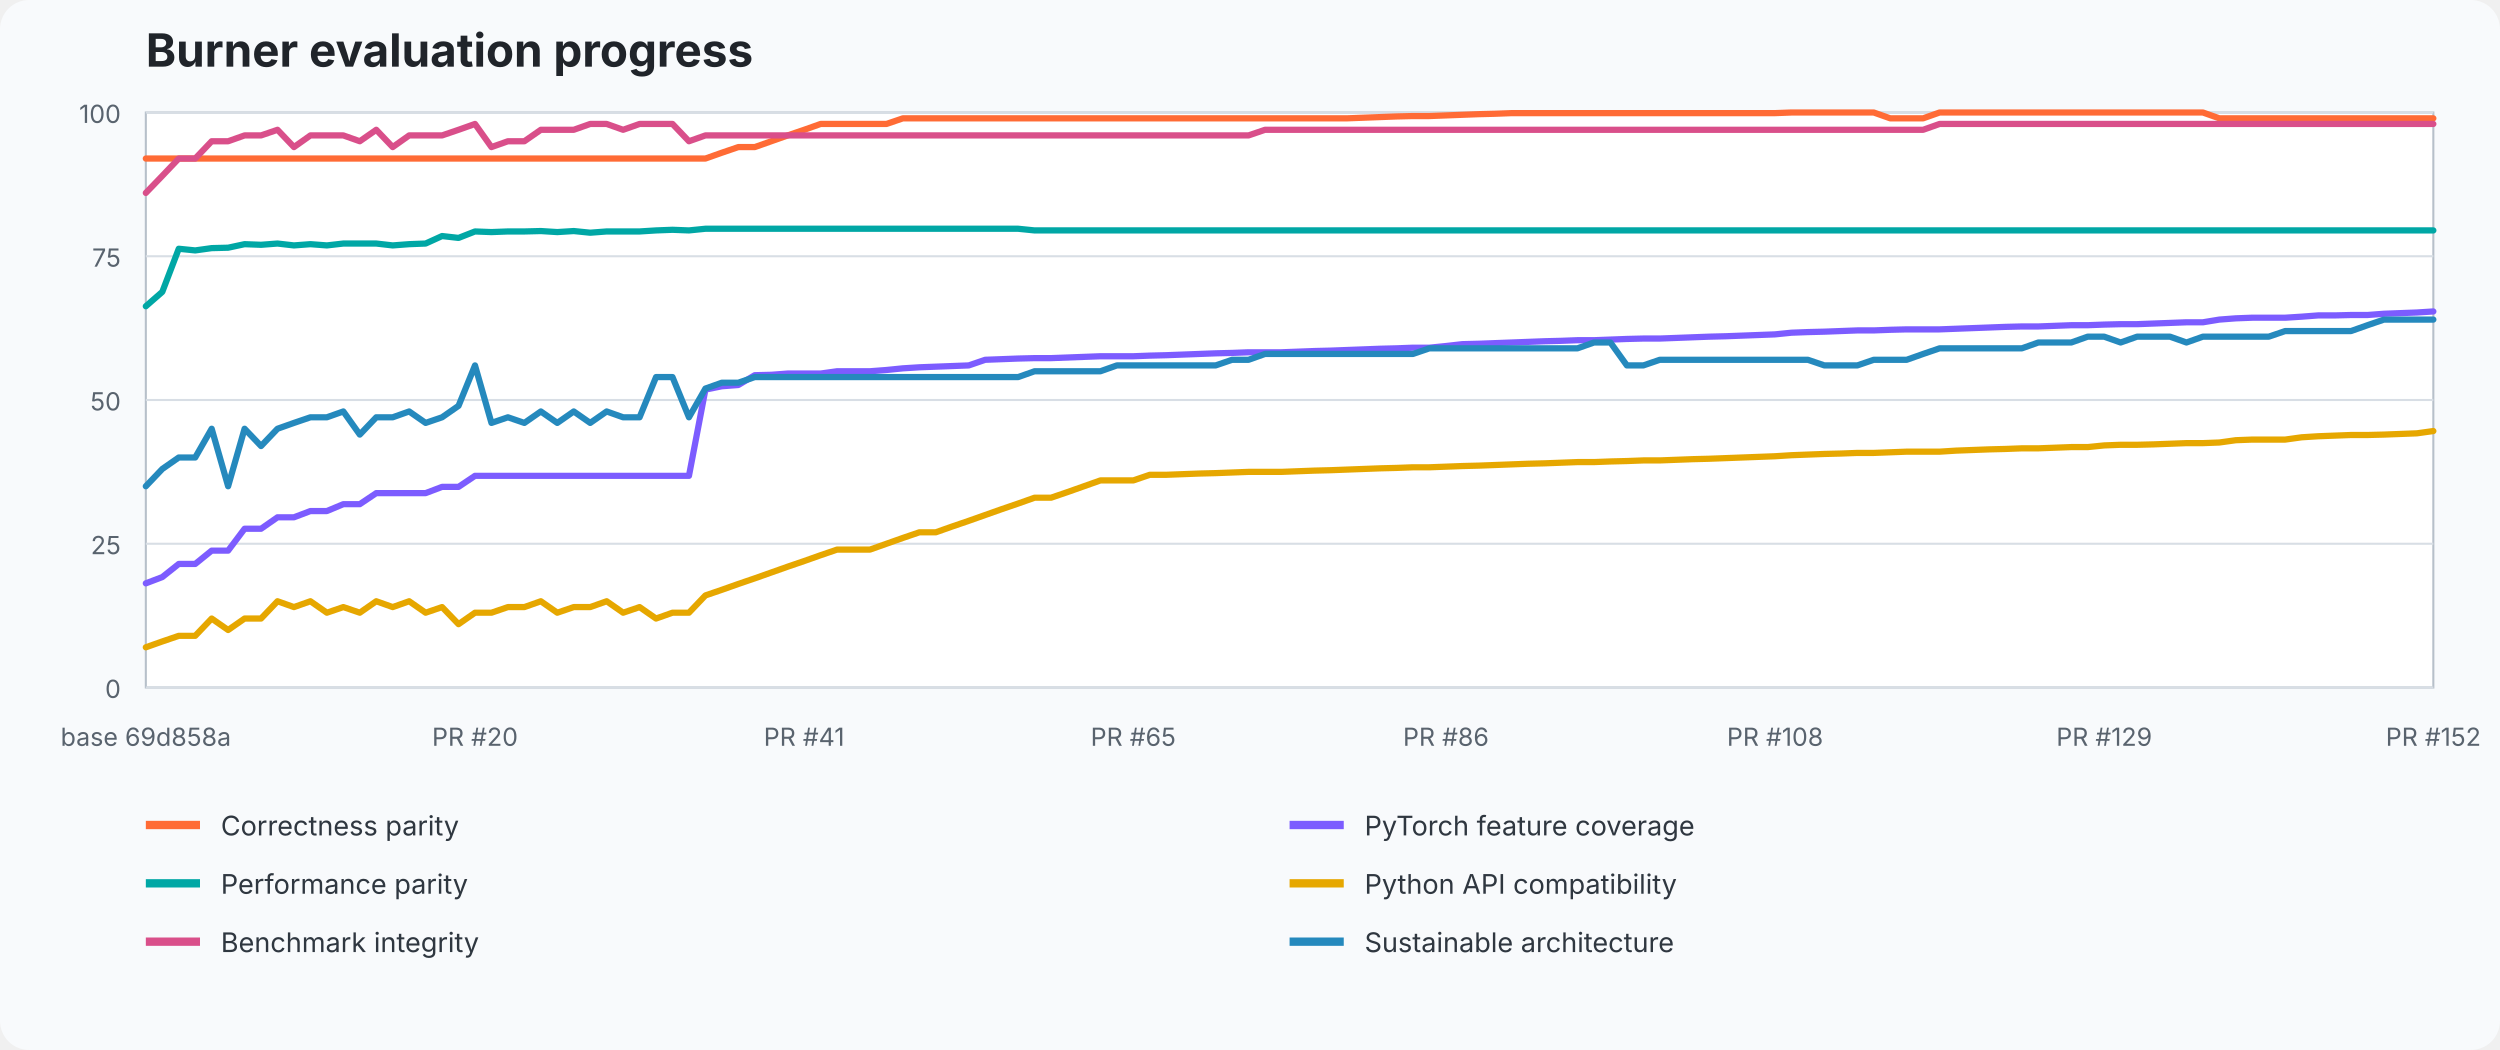
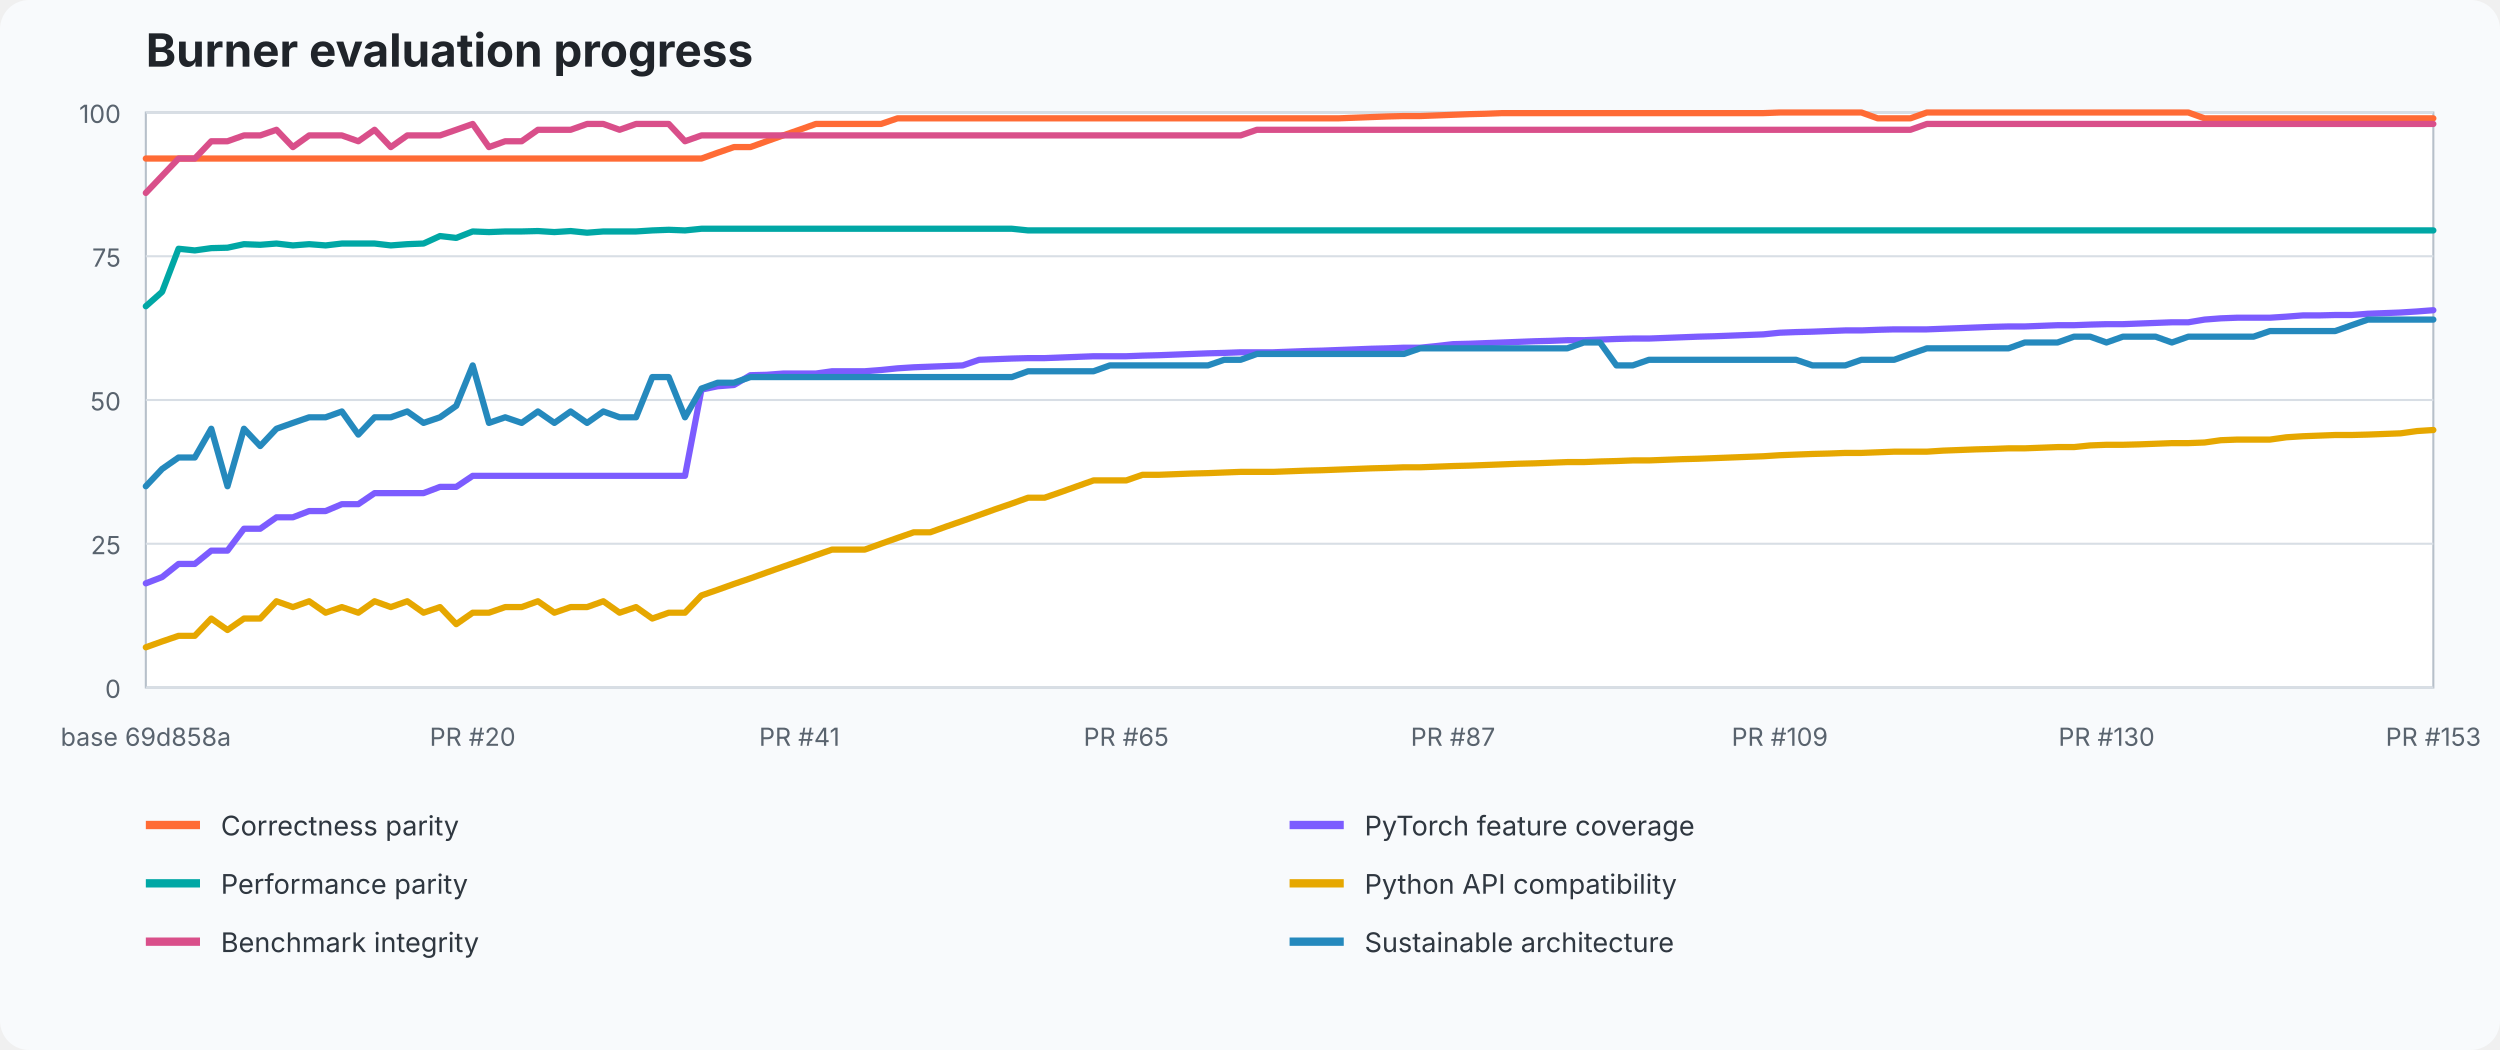
<svg xmlns="http://www.w3.org/2000/svg" width="1200" height="504" viewBox="0 0 1200 504" role="img" aria-labelledby="title desc">
  <style>text{font-family:ui-sans-serif,system-ui,-apple-system,BlinkMacSystemFont,"Segoe UI",sans-serif}.title{font-size:22px;font-weight:700;fill:#20242a}.axis{font-size:12px;fill:#59636e}.legend{font-size:13px;fill:#2f3740}.grid{stroke:#d8dee5;stroke-width:1}.plot{fill:#fff;stroke:#b7c0ca}</style>
  <rect width="100%" height="100%" fill="#f8fafc" rx="14" />
  <text x="70" y="32" class="title">Burner evaluation progress</text>
  <rect x="70" y="54" width="1098" height="276" class="plot" />
  <line x1="70" y1="330" x2="1168" y2="330" class="grid" />
  <text x="58" y="335" text-anchor="end" class="axis">0</text>
  <line x1="70" y1="261" x2="1168" y2="261" class="grid" />
  <text x="58" y="266" text-anchor="end" class="axis">25</text>
  <line x1="70" y1="192" x2="1168" y2="192" class="grid" />
  <text x="58" y="197" text-anchor="end" class="axis">50</text>
  <line x1="70" y1="123" x2="1168" y2="123" class="grid" />
  <text x="58" y="128" text-anchor="end" class="axis">75</text>
  <line x1="70" y1="54" x2="1168" y2="54" class="grid" />
  <text x="58" y="59" text-anchor="end" class="axis">100</text>
-   <polyline points="70.0,76.1 77.9,76.1 85.8,76.1 93.7,76.1 101.6,76.1 109.5,76.1 117.4,76.1 125.3,76.1 133.2,76.1 141.1,76.1 149.0,76.1 156.9,76.1 164.8,76.1 172.7,76.1 180.6,76.1 188.5,76.1 196.4,76.1 204.3,76.1 212.2,76.1 220.1,76.1 228.0,76.1 235.9,76.1 243.8,76.1 251.7,76.1 259.6,76.1 267.5,76.1 275.4,76.1 283.3,76.1 291.2,76.1 299.1,76.1 307.0,76.1 314.9,76.1 322.8,76.1 330.7,76.1 338.6,76.1 346.5,73.3 354.4,70.6 362.3,70.6 370.2,67.8 378.1,65.0 386.0,62.3 393.9,59.5 401.8,59.5 409.7,59.5 417.6,59.5 425.5,59.5 433.4,56.8 441.3,56.8 449.2,56.8 457.1,56.8 465.0,56.8 472.9,56.8 480.8,56.8 488.7,56.8 496.6,56.8 504.5,56.8 512.4,56.8 520.3,56.8 528.2,56.8 536.1,56.8 544.0,56.8 551.9,56.8 559.8,56.8 567.7,56.8 575.6,56.8 583.5,56.8 591.4,56.8 599.3,56.8 607.2,56.8 615.1,56.8 622.9,56.8 630.8,56.8 638.7,56.8 646.6,56.8 654.5,56.5 662.4,56.2 670.3,55.9 678.2,55.7 686.1,55.7 694.0,55.4 701.9,55.1 709.8,54.8 717.7,54.6 725.6,54.3 733.5,54.3 741.4,54.3 749.3,54.3 757.2,54.3 765.1,54.3 773.0,54.3 780.9,54.3 788.8,54.3 796.7,54.3 804.6,54.3 812.5,54.3 820.4,54.3 828.3,54.3 836.2,54.3 844.1,54.3 852.0,54.3 859.9,54.0 867.8,54.0 875.7,54.0 883.6,54.0 891.5,54.0 899.4,54.0 907.3,56.8 915.2,56.8 923.1,56.8 931.0,54.0 938.9,54.0 946.8,54.0 954.7,54.0 962.6,54.0 970.5,54.0 978.4,54.0 986.3,54.0 994.2,54.0 1002.1,54.0 1010.0,54.0 1017.9,54.0 1025.8,54.0 1033.7,54.0 1041.6,54.0 1049.5,54.0 1057.4,54.0 1065.3,56.8 1073.2,56.8 1081.1,56.8 1089.0,56.8 1096.9,56.8 1104.8,56.8 1112.7,56.8 1120.6,56.8 1128.5,56.8 1136.4,56.8 1144.3,56.8 1152.2,56.8 1160.1,56.8 1168.0,56.8" fill="none" stroke="#ff6b35" stroke-width="3" stroke-linejoin="round" stroke-linecap="round" />
-   <polyline points="70.0,280.0 77.9,277.0 85.8,270.7 93.7,270.7 101.6,264.3 109.5,264.3 117.4,253.8 125.3,253.8 133.2,248.3 141.1,248.3 149.0,245.3 156.9,245.3 164.8,242.0 172.7,242.0 180.6,236.7 188.5,236.7 196.4,236.7 204.3,236.7 212.2,233.7 220.1,233.7 228.0,228.4 235.9,228.4 243.8,228.4 251.7,228.4 259.6,228.4 267.5,228.4 275.4,228.4 283.3,228.4 291.2,228.4 299.1,228.4 307.0,228.4 314.9,228.4 322.8,228.4 330.7,228.4 338.6,187.0 346.5,185.4 354.4,184.8 362.3,180.1 370.2,179.9 378.1,179.3 386.0,179.3 393.9,179.3 401.8,178.2 409.7,178.2 417.6,178.2 425.5,177.6 433.4,176.8 441.3,176.3 449.2,176.0 457.1,175.7 465.0,175.4 472.9,172.7 480.8,172.4 488.7,172.1 496.6,171.9 504.5,171.9 512.4,171.6 520.3,171.3 528.2,171.0 536.1,171.0 544.0,171.0 551.9,170.7 559.8,170.5 567.7,170.2 575.6,169.9 583.5,169.6 591.4,169.4 599.3,169.1 607.2,169.1 615.1,169.1 622.9,168.8 630.8,168.5 638.7,168.3 646.6,168.0 654.5,167.7 662.4,167.4 670.3,167.2 678.2,166.9 686.1,166.9 694.0,166.1 701.9,165.2 709.8,165.0 717.7,164.7 725.6,164.4 733.5,164.1 741.4,163.8 749.3,163.6 757.2,163.3 765.1,163.3 773.0,163.0 780.9,162.7 788.8,162.5 796.7,162.5 804.6,162.2 812.5,161.9 820.4,161.6 828.3,161.4 836.2,161.1 844.1,160.8 852.0,160.5 859.9,159.7 867.8,159.4 875.7,159.2 883.6,158.9 891.5,158.6 899.4,158.6 907.3,158.3 915.2,158.1 923.1,158.1 931.0,158.1 938.9,157.8 946.8,157.5 954.7,157.2 962.6,156.9 970.5,156.7 978.4,156.7 986.3,156.4 994.2,156.1 1002.1,156.1 1010.0,155.8 1017.9,155.6 1025.8,155.6 1033.7,155.3 1041.6,155.0 1049.5,154.7 1057.4,154.7 1065.3,153.4 1073.2,152.8 1081.1,152.5 1089.0,152.5 1096.9,152.5 1104.8,152.0 1112.7,151.4 1120.6,151.4 1128.5,151.2 1136.4,151.2 1144.3,150.6 1152.2,150.3 1160.1,150.0 1168.0,149.5" fill="none" stroke="#7c5cff" stroke-width="3" stroke-linejoin="round" stroke-linecap="round" />
-   <polyline points="70.0,147.0 77.9,140.1 85.8,119.4 93.7,120.2 101.6,119.1 109.5,118.9 117.4,117.2 125.3,117.5 133.2,116.9 141.1,117.8 149.0,117.2 156.9,117.8 164.8,116.9 172.7,116.9 180.6,116.9 188.5,117.8 196.4,117.2 204.3,116.9 212.2,113.3 220.1,114.2 228.0,111.1 235.9,111.4 243.8,111.1 251.7,111.1 259.6,110.9 267.5,111.4 275.4,110.9 283.3,111.7 291.2,111.1 299.1,111.1 307.0,111.1 314.9,110.6 322.8,110.3 330.7,110.6 338.6,109.8 346.5,109.8 354.4,109.8 362.3,109.8 370.2,109.8 378.1,109.8 386.0,109.8 393.9,109.8 401.8,109.8 409.7,109.8 417.6,109.8 425.5,109.8 433.4,109.8 441.3,109.8 449.2,109.8 457.1,109.8 465.0,109.8 472.9,109.8 480.8,109.8 488.7,109.8 496.6,110.6 504.5,110.6 512.4,110.6 520.3,110.6 528.2,110.6 536.1,110.6 544.0,110.6 551.9,110.6 559.8,110.6 567.7,110.6 575.6,110.6 583.5,110.6 591.4,110.6 599.3,110.6 607.2,110.6 615.1,110.6 622.9,110.6 630.8,110.6 638.7,110.6 646.6,110.6 654.5,110.6 662.4,110.6 670.3,110.6 678.2,110.6 686.1,110.6 694.0,110.6 701.9,110.6 709.8,110.6 717.7,110.6 725.6,110.6 733.5,110.6 741.4,110.6 749.3,110.6 757.2,110.6 765.1,110.6 773.0,110.6 780.9,110.6 788.8,110.6 796.7,110.6 804.6,110.6 812.5,110.6 820.4,110.6 828.3,110.6 836.2,110.6 844.1,110.6 852.0,110.6 859.9,110.6 867.8,110.6 875.7,110.6 883.6,110.6 891.5,110.6 899.4,110.6 907.3,110.6 915.2,110.6 923.1,110.6 931.0,110.6 938.9,110.6 946.8,110.6 954.7,110.6 962.6,110.6 970.5,110.6 978.4,110.6 986.3,110.6 994.2,110.6 1002.1,110.6 1010.0,110.6 1017.9,110.6 1025.8,110.6 1033.7,110.6 1041.6,110.6 1049.5,110.6 1057.4,110.6 1065.3,110.6 1073.2,110.6 1081.1,110.6 1089.0,110.6 1096.9,110.6 1104.8,110.6 1112.7,110.6 1120.6,110.6 1128.5,110.6 1136.4,110.6 1144.3,110.6 1152.2,110.6 1160.1,110.6 1168.0,110.6" fill="none" stroke="#00a7a5" stroke-width="3" stroke-linejoin="round" stroke-linecap="round" />
-   <polyline points="70.0,310.7 77.9,307.9 85.8,305.2 93.7,305.2 101.6,296.9 109.5,302.4 117.4,296.9 125.3,296.9 133.2,288.6 141.1,291.4 149.0,288.6 156.9,294.1 164.8,291.4 172.7,294.1 180.6,288.6 188.5,291.4 196.4,288.6 204.3,294.1 212.2,291.4 220.1,299.6 228.0,294.1 235.9,294.1 243.8,291.4 251.7,291.4 259.6,288.6 267.5,294.1 275.4,291.4 283.3,291.4 291.2,288.6 299.1,294.1 307.0,291.4 314.9,296.9 322.8,294.1 330.7,294.1 338.6,285.8 346.5,283.1 354.4,280.3 362.3,277.6 370.2,274.8 378.1,272.0 386.0,269.3 393.9,266.5 401.8,263.8 409.7,263.8 417.6,263.8 425.5,261.0 433.4,258.2 441.3,255.5 449.2,255.5 457.1,252.7 465.0,250.0 472.9,247.2 480.8,244.4 488.7,241.7 496.6,238.9 504.5,238.9 512.4,236.2 520.3,233.4 528.2,230.6 536.1,230.6 544.0,230.6 551.9,227.9 559.8,227.9 567.7,227.6 575.6,227.3 583.5,227.1 591.4,226.8 599.3,226.5 607.2,226.5 615.1,226.5 622.9,226.2 630.8,225.9 638.7,225.7 646.6,225.4 654.5,225.1 662.4,224.8 670.3,224.6 678.2,224.3 686.1,224.3 694.0,224.0 701.9,223.7 709.8,223.5 717.7,223.2 725.6,222.9 733.5,222.6 741.4,222.4 749.3,222.1 757.2,221.8 765.1,221.8 773.0,221.5 780.9,221.3 788.8,221.0 796.7,221.0 804.6,220.7 812.5,220.4 820.4,220.2 828.3,219.9 836.2,219.6 844.1,219.3 852.0,219.0 859.9,218.5 867.8,218.2 875.7,217.9 883.6,217.7 891.5,217.4 899.4,217.4 907.3,217.1 915.2,216.8 923.1,216.8 931.0,216.8 938.9,216.3 946.8,216.0 954.7,215.7 962.6,215.5 970.5,215.2 978.4,215.2 986.3,214.9 994.2,214.6 1002.1,214.6 1010.0,213.8 1017.9,213.5 1025.8,213.5 1033.7,213.3 1041.6,213.0 1049.5,212.7 1057.4,212.7 1065.3,212.4 1073.2,211.3 1081.1,211.0 1089.0,211.0 1096.9,211.0 1104.8,209.9 1112.7,209.4 1120.6,209.1 1128.5,208.8 1136.4,208.8 1144.3,208.6 1152.2,208.3 1160.1,208.0 1168.0,206.9" fill="none" stroke="#e6a700" stroke-width="3" stroke-linejoin="round" stroke-linecap="round" />
-   <polyline points="70.0,92.6 77.9,84.4 85.8,76.1 93.7,76.1 101.6,67.8 109.5,67.8 117.4,65.0 125.3,65.0 133.2,62.3 141.1,70.6 149.0,65.0 156.9,65.0 164.8,65.0 172.7,67.8 180.6,62.3 188.5,70.6 196.4,65.0 204.3,65.0 212.2,65.0 220.1,62.3 228.0,59.5 235.9,70.6 243.8,67.8 251.7,67.8 259.6,62.3 267.5,62.3 275.4,62.3 283.3,59.5 291.2,59.5 299.1,62.3 307.0,59.5 314.9,59.5 322.8,59.5 330.7,67.8 338.6,65.0 346.5,65.0 354.4,65.0 362.3,65.0 370.2,65.0 378.1,65.0 386.0,65.0 393.9,65.0 401.8,65.0 409.7,65.0 417.6,65.0 425.5,65.0 433.4,65.0 441.3,65.0 449.2,65.0 457.1,65.0 465.0,65.0 472.9,65.0 480.8,65.0 488.7,65.0 496.6,65.0 504.5,65.0 512.4,65.0 520.3,65.0 528.2,65.0 536.1,65.0 544.0,65.0 551.9,65.0 559.8,65.0 567.7,65.0 575.6,65.0 583.5,65.0 591.4,65.0 599.3,65.0 607.2,62.3 615.1,62.3 622.9,62.3 630.8,62.3 638.7,62.3 646.6,62.3 654.5,62.3 662.4,62.3 670.3,62.3 678.2,62.3 686.1,62.3 694.0,62.3 701.9,62.3 709.8,62.3 717.7,62.3 725.6,62.3 733.5,62.3 741.4,62.3 749.3,62.3 757.2,62.3 765.1,62.3 773.0,62.3 780.9,62.3 788.8,62.3 796.7,62.3 804.6,62.3 812.5,62.3 820.4,62.3 828.3,62.3 836.2,62.3 844.1,62.3 852.0,62.3 859.9,62.3 867.8,62.3 875.7,62.3 883.6,62.3 891.5,62.3 899.4,62.3 907.3,62.3 915.2,62.3 923.1,62.3 931.0,59.5 938.9,59.5 946.8,59.5 954.7,59.5 962.6,59.5 970.5,59.5 978.4,59.5 986.3,59.5 994.2,59.5 1002.1,59.5 1010.0,59.5 1017.9,59.5 1025.8,59.5 1033.7,59.5 1041.6,59.5 1049.5,59.5 1057.4,59.5 1065.3,59.5 1073.2,59.5 1081.1,59.5 1089.0,59.5 1096.9,59.5 1104.8,59.5 1112.7,59.5 1120.6,59.5 1128.5,59.5 1136.4,59.5 1144.3,59.5 1152.2,59.5 1160.1,59.5 1168.0,59.5" fill="none" stroke="#d94f8a" stroke-width="3" stroke-linejoin="round" stroke-linecap="round" />
-   <polyline points="70.0,233.4 77.9,225.1 85.8,219.6 93.7,219.6 101.6,205.8 109.5,233.4 117.4,205.8 125.3,214.1 133.2,205.8 141.1,203.0 149.0,200.3 156.9,200.3 164.8,197.5 172.7,208.6 180.6,200.3 188.5,200.3 196.4,197.5 204.3,203.0 212.2,200.3 220.1,194.8 228.0,175.4 235.9,203.0 243.8,200.3 251.7,203.0 259.6,197.5 267.5,203.0 275.4,197.5 283.3,203.0 291.2,197.5 299.1,200.3 307.0,200.3 314.9,181.0 322.8,181.0 330.7,200.3 338.6,186.5 346.5,183.7 354.4,183.7 362.3,181.0 370.2,181.0 378.1,181.0 386.0,181.0 393.9,181.0 401.8,181.0 409.7,181.0 417.6,181.0 425.5,181.0 433.4,181.0 441.3,181.0 449.2,181.0 457.1,181.0 465.0,181.0 472.9,181.0 480.8,181.0 488.7,181.0 496.6,178.2 504.5,178.2 512.4,178.2 520.3,178.2 528.2,178.2 536.1,175.4 544.0,175.4 551.9,175.4 559.8,175.4 567.7,175.4 575.6,175.4 583.5,175.4 591.4,172.7 599.3,172.7 607.2,169.9 615.1,169.9 622.9,169.9 630.8,169.9 638.7,169.9 646.6,169.9 654.5,169.9 662.4,169.9 670.3,169.9 678.2,169.9 686.1,167.2 694.0,167.2 701.9,167.2 709.8,167.2 717.7,167.2 725.6,167.2 733.5,167.2 741.4,167.2 749.3,167.2 757.2,167.2 765.1,164.4 773.0,164.4 780.9,175.4 788.8,175.4 796.7,172.7 804.6,172.7 812.5,172.7 820.4,172.7 828.3,172.7 836.2,172.7 844.1,172.7 852.0,172.7 859.9,172.7 867.8,172.7 875.7,175.4 883.6,175.4 891.5,175.4 899.4,172.7 907.3,172.7 915.2,172.7 923.1,169.9 931.0,167.2 938.9,167.2 946.8,167.2 954.7,167.2 962.6,167.2 970.5,167.2 978.4,164.4 986.3,164.4 994.2,164.4 1002.1,161.6 1010.0,161.6 1017.9,164.4 1025.8,161.6 1033.7,161.6 1041.6,161.6 1049.5,164.4 1057.4,161.6 1065.3,161.6 1073.2,161.6 1081.1,161.6 1089.0,161.6 1096.9,158.9 1104.8,158.9 1112.7,158.9 1120.6,158.9 1128.5,158.9 1136.4,156.1 1144.3,153.4 1152.2,153.4 1160.1,153.4 1168.0,153.4" fill="none" stroke="#2589bd" stroke-width="3" stroke-linejoin="round" stroke-linecap="round" />
+   <polyline points="70.0,76.1 77.8,76.1 85.7,76.1 93.5,76.1 101.4,76.1 109.2,76.1 117.1,76.1 124.9,76.1 132.7,76.1 140.6,76.1 148.4,76.1 156.3,76.1 164.1,76.1 172.0,76.1 179.8,76.1 187.6,76.1 195.5,76.1 203.3,76.1 211.2,76.1 219.0,76.1 226.9,76.1 234.7,76.1 242.5,76.1 250.4,76.1 258.2,76.1 266.1,76.1 273.9,76.1 281.8,76.1 289.6,76.1 297.4,76.1 305.3,76.1 313.1,76.1 321.0,76.1 328.8,76.1 336.7,76.1 344.5,73.3 352.3,70.6 360.2,70.6 368.0,67.8 375.9,65.0 383.7,62.3 391.6,59.5 399.4,59.5 407.2,59.5 415.1,59.5 422.9,59.5 430.8,56.8 438.6,56.8 446.5,56.8 454.3,56.8 462.1,56.8 470.0,56.8 477.8,56.8 485.7,56.8 493.5,56.8 501.4,56.8 509.2,56.8 517.0,56.8 524.9,56.8 532.7,56.8 540.6,56.8 548.4,56.8 556.3,56.8 564.1,56.8 571.9,56.8 579.8,56.8 587.6,56.8 595.5,56.8 603.3,56.8 611.2,56.8 619.0,56.8 626.8,56.8 634.7,56.8 642.5,56.8 650.4,56.5 658.2,56.2 666.1,55.9 673.9,55.7 681.7,55.7 689.6,55.4 697.4,55.1 705.3,54.8 713.1,54.6 721.0,54.3 728.8,54.3 736.6,54.3 744.5,54.3 752.3,54.3 760.2,54.3 768.0,54.3 775.9,54.3 783.7,54.3 791.5,54.3 799.4,54.3 807.2,54.3 815.1,54.3 822.9,54.3 830.8,54.3 838.6,54.3 846.4,54.3 854.3,54.0 862.1,54.0 870.0,54.0 877.8,54.0 885.7,54.0 893.5,54.0 901.3,56.8 909.2,56.8 917.0,56.8 924.9,54.0 932.7,54.0 940.6,54.0 948.4,54.0 956.2,54.0 964.1,54.0 971.9,54.0 979.8,54.0 987.6,54.0 995.5,54.0 1003.3,54.0 1011.1,54.0 1019.0,54.0 1026.8,54.0 1034.7,54.0 1042.5,54.0 1050.4,54.0 1058.2,56.8 1066.0,56.8 1073.9,56.8 1081.7,56.8 1089.6,56.8 1097.4,56.8 1105.3,56.8 1113.1,56.8 1120.9,56.8 1128.8,56.8 1136.6,56.8 1144.5,56.8 1152.3,56.8 1160.2,56.8 1168.0,56.8" fill="none" stroke="#ff6b35" stroke-width="3" stroke-linejoin="round" stroke-linecap="round" />
+   <polyline points="70.0,280.0 77.8,277.0 85.7,270.7 93.5,270.7 101.4,264.3 109.2,264.3 117.1,253.8 124.9,253.8 132.7,248.3 140.6,248.3 148.4,245.3 156.3,245.3 164.1,242.0 172.0,242.0 179.8,236.7 187.6,236.7 195.5,236.7 203.3,236.7 211.2,233.7 219.0,233.7 226.9,228.4 234.7,228.4 242.5,228.4 250.4,228.4 258.2,228.4 266.1,228.4 273.9,228.4 281.8,228.4 289.6,228.4 297.4,228.4 305.3,228.4 313.1,228.4 321.0,228.4 328.8,228.4 336.7,187.0 344.5,185.4 352.3,184.8 360.2,180.1 368.0,179.9 375.9,179.3 383.7,179.3 391.6,179.3 399.4,178.2 407.2,178.2 415.1,178.2 422.9,177.6 430.8,176.8 438.6,176.3 446.5,176.0 454.3,175.7 462.1,175.4 470.0,172.7 477.8,172.4 485.7,172.1 493.5,171.9 501.4,171.9 509.2,171.6 517.0,171.3 524.9,171.0 532.7,171.0 540.6,171.0 548.4,170.7 556.3,170.5 564.1,170.2 571.9,169.9 579.8,169.6 587.6,169.4 595.5,169.1 603.3,169.1 611.2,169.1 619.0,168.8 626.8,168.5 634.7,168.3 642.5,168.0 650.4,167.7 658.2,167.4 666.1,167.2 673.9,166.9 681.7,166.9 689.6,166.1 697.4,165.2 705.3,165.0 713.1,164.7 721.0,164.4 728.8,164.1 736.6,163.8 744.5,163.6 752.3,163.3 760.2,163.3 768.0,163.0 775.9,162.7 783.7,162.5 791.5,162.5 799.4,162.2 807.2,161.9 815.1,161.6 822.9,161.4 830.8,161.1 838.6,160.8 846.4,160.5 854.3,159.7 862.1,159.4 870.0,159.2 877.8,158.9 885.7,158.6 893.5,158.6 901.3,158.3 909.2,158.1 917.0,158.1 924.9,158.1 932.7,157.8 940.6,157.5 948.4,157.2 956.2,156.9 964.1,156.7 971.9,156.7 979.8,156.4 987.6,156.1 995.5,156.1 1003.3,155.8 1011.1,155.6 1019.0,155.6 1026.8,155.3 1034.7,155.0 1042.5,154.7 1050.4,154.7 1058.2,153.4 1066.0,152.8 1073.9,152.5 1081.7,152.5 1089.6,152.5 1097.4,152.0 1105.3,151.4 1113.1,151.4 1120.9,151.2 1128.8,151.2 1136.6,150.6 1144.5,150.3 1152.3,150.0 1160.2,149.5 1168.0,148.9" fill="none" stroke="#7c5cff" stroke-width="3" stroke-linejoin="round" stroke-linecap="round" />
+   <polyline points="70.0,147.0 77.8,140.1 85.7,119.4 93.5,120.2 101.4,119.1 109.2,118.9 117.1,117.2 124.9,117.5 132.7,116.9 140.6,117.8 148.4,117.2 156.3,117.8 164.1,116.9 172.0,116.9 179.8,116.9 187.6,117.8 195.5,117.2 203.3,116.9 211.2,113.3 219.0,114.2 226.9,111.1 234.7,111.4 242.5,111.1 250.4,111.1 258.2,110.9 266.1,111.4 273.9,110.9 281.8,111.7 289.6,111.1 297.4,111.1 305.3,111.1 313.1,110.6 321.0,110.3 328.8,110.6 336.7,109.8 344.5,109.8 352.3,109.8 360.2,109.8 368.0,109.8 375.9,109.8 383.7,109.8 391.6,109.8 399.4,109.8 407.2,109.8 415.1,109.8 422.9,109.8 430.8,109.8 438.6,109.8 446.5,109.8 454.3,109.8 462.1,109.8 470.0,109.8 477.8,109.8 485.7,109.8 493.5,110.6 501.4,110.6 509.2,110.6 517.0,110.6 524.9,110.6 532.7,110.6 540.6,110.6 548.4,110.6 556.3,110.6 564.1,110.6 571.9,110.6 579.8,110.6 587.6,110.6 595.5,110.6 603.3,110.6 611.2,110.6 619.0,110.6 626.8,110.6 634.7,110.6 642.5,110.6 650.4,110.6 658.2,110.6 666.1,110.6 673.9,110.6 681.7,110.6 689.6,110.6 697.4,110.6 705.3,110.6 713.1,110.6 721.0,110.6 728.8,110.6 736.6,110.6 744.5,110.6 752.3,110.6 760.2,110.6 768.0,110.6 775.9,110.6 783.7,110.6 791.5,110.6 799.4,110.6 807.2,110.6 815.1,110.6 822.9,110.6 830.8,110.6 838.6,110.6 846.4,110.6 854.3,110.6 862.1,110.6 870.0,110.6 877.8,110.6 885.7,110.6 893.5,110.6 901.3,110.6 909.2,110.6 917.0,110.6 924.9,110.6 932.7,110.6 940.6,110.6 948.4,110.6 956.2,110.6 964.1,110.6 971.9,110.6 979.8,110.6 987.6,110.6 995.5,110.6 1003.3,110.6 1011.1,110.6 1019.0,110.6 1026.8,110.6 1034.7,110.6 1042.5,110.6 1050.4,110.6 1058.2,110.6 1066.0,110.6 1073.9,110.6 1081.7,110.6 1089.6,110.6 1097.4,110.6 1105.3,110.6 1113.1,110.6 1120.9,110.6 1128.8,110.6 1136.6,110.6 1144.5,110.6 1152.3,110.6 1160.2,110.6 1168.0,110.6" fill="none" stroke="#00a7a5" stroke-width="3" stroke-linejoin="round" stroke-linecap="round" />
+   <polyline points="70.0,310.7 77.8,307.9 85.7,305.2 93.5,305.2 101.4,296.9 109.2,302.4 117.1,296.9 124.9,296.9 132.7,288.6 140.6,291.4 148.4,288.6 156.3,294.1 164.1,291.4 172.0,294.1 179.8,288.6 187.6,291.4 195.5,288.6 203.3,294.1 211.2,291.4 219.0,299.6 226.9,294.1 234.7,294.1 242.5,291.4 250.4,291.4 258.2,288.6 266.1,294.1 273.9,291.4 281.8,291.4 289.6,288.6 297.4,294.1 305.3,291.4 313.1,296.9 321.0,294.1 328.8,294.1 336.7,285.8 344.5,283.1 352.3,280.3 360.2,277.6 368.0,274.8 375.9,272.0 383.7,269.3 391.6,266.5 399.4,263.8 407.2,263.8 415.1,263.8 422.9,261.0 430.8,258.2 438.6,255.5 446.5,255.5 454.3,252.7 462.1,250.0 470.0,247.2 477.8,244.4 485.7,241.7 493.5,238.9 501.4,238.9 509.2,236.2 517.0,233.4 524.9,230.6 532.7,230.6 540.6,230.6 548.4,227.9 556.3,227.9 564.1,227.6 571.9,227.3 579.8,227.1 587.6,226.8 595.5,226.5 603.3,226.5 611.2,226.5 619.0,226.2 626.8,225.9 634.7,225.7 642.5,225.4 650.4,225.1 658.2,224.8 666.1,224.6 673.9,224.3 681.7,224.3 689.6,224.0 697.4,223.7 705.3,223.5 713.1,223.2 721.0,222.9 728.8,222.6 736.6,222.4 744.5,222.1 752.3,221.8 760.2,221.8 768.0,221.5 775.9,221.3 783.7,221.0 791.5,221.0 799.4,220.7 807.2,220.4 815.1,220.2 822.9,219.9 830.8,219.6 838.6,219.3 846.4,219.0 854.3,218.5 862.1,218.2 870.0,217.9 877.8,217.7 885.7,217.4 893.5,217.4 901.3,217.1 909.2,216.8 917.0,216.8 924.9,216.8 932.7,216.3 940.6,216.0 948.4,215.7 956.2,215.5 964.1,215.2 971.9,215.2 979.8,214.9 987.6,214.6 995.5,214.6 1003.3,213.8 1011.1,213.5 1019.0,213.5 1026.8,213.3 1034.7,213.0 1042.5,212.7 1050.4,212.7 1058.2,212.4 1066.0,211.3 1073.9,211.0 1081.7,211.0 1089.6,211.0 1097.4,209.9 1105.3,209.4 1113.1,209.1 1120.9,208.8 1128.8,208.8 1136.6,208.6 1144.5,208.3 1152.3,208.0 1160.2,206.9 1168.0,206.4" fill="none" stroke="#e6a700" stroke-width="3" stroke-linejoin="round" stroke-linecap="round" />
+   <polyline points="70.0,92.6 77.8,84.4 85.7,76.1 93.5,76.1 101.4,67.8 109.2,67.8 117.1,65.0 124.9,65.0 132.7,62.3 140.6,70.6 148.4,65.0 156.3,65.0 164.1,65.0 172.0,67.8 179.8,62.3 187.6,70.6 195.5,65.0 203.3,65.0 211.2,65.0 219.0,62.3 226.9,59.5 234.7,70.6 242.5,67.8 250.4,67.8 258.2,62.3 266.1,62.3 273.9,62.3 281.8,59.5 289.6,59.5 297.4,62.3 305.3,59.5 313.1,59.5 321.0,59.5 328.8,67.8 336.7,65.0 344.5,65.0 352.3,65.0 360.2,65.0 368.0,65.0 375.9,65.0 383.7,65.0 391.6,65.0 399.4,65.0 407.2,65.0 415.1,65.0 422.9,65.0 430.8,65.0 438.6,65.0 446.5,65.0 454.3,65.0 462.1,65.0 470.0,65.0 477.8,65.0 485.7,65.0 493.5,65.0 501.4,65.0 509.2,65.0 517.0,65.0 524.9,65.0 532.7,65.0 540.6,65.0 548.4,65.0 556.3,65.0 564.1,65.0 571.9,65.0 579.8,65.0 587.6,65.0 595.5,65.0 603.3,62.3 611.2,62.3 619.0,62.3 626.8,62.3 634.7,62.3 642.5,62.3 650.4,62.3 658.2,62.3 666.1,62.3 673.9,62.3 681.7,62.3 689.6,62.3 697.4,62.3 705.3,62.3 713.1,62.3 721.0,62.3 728.8,62.3 736.6,62.3 744.5,62.3 752.3,62.3 760.2,62.3 768.0,62.3 775.9,62.3 783.7,62.3 791.5,62.3 799.4,62.3 807.2,62.3 815.1,62.3 822.9,62.3 830.8,62.3 838.6,62.3 846.4,62.3 854.3,62.3 862.1,62.3 870.0,62.3 877.8,62.3 885.7,62.3 893.5,62.3 901.3,62.3 909.2,62.3 917.0,62.3 924.9,59.5 932.7,59.5 940.6,59.5 948.4,59.5 956.2,59.5 964.1,59.5 971.9,59.5 979.8,59.5 987.6,59.5 995.5,59.5 1003.3,59.5 1011.1,59.5 1019.0,59.5 1026.8,59.5 1034.7,59.5 1042.5,59.5 1050.4,59.5 1058.2,59.5 1066.0,59.5 1073.9,59.5 1081.7,59.5 1089.6,59.5 1097.4,59.5 1105.3,59.5 1113.1,59.5 1120.9,59.5 1128.8,59.5 1136.6,59.5 1144.5,59.5 1152.3,59.5 1160.2,59.5 1168.0,59.5" fill="none" stroke="#d94f8a" stroke-width="3" stroke-linejoin="round" stroke-linecap="round" />
+   <polyline points="70.0,233.4 77.8,225.1 85.7,219.6 93.5,219.6 101.4,205.8 109.2,233.4 117.1,205.8 124.9,214.1 132.7,205.8 140.6,203.0 148.4,200.3 156.3,200.3 164.1,197.5 172.0,208.6 179.8,200.3 187.6,200.3 195.5,197.5 203.3,203.0 211.2,200.3 219.0,194.8 226.9,175.4 234.7,203.0 242.5,200.3 250.4,203.0 258.2,197.5 266.1,203.0 273.9,197.5 281.8,203.0 289.6,197.5 297.4,200.3 305.3,200.3 313.1,181.0 321.0,181.0 328.8,200.3 336.7,186.5 344.5,183.7 352.3,183.7 360.2,181.0 368.0,181.0 375.9,181.0 383.7,181.0 391.6,181.0 399.4,181.0 407.2,181.0 415.1,181.0 422.9,181.0 430.8,181.0 438.6,181.0 446.5,181.0 454.3,181.0 462.1,181.0 470.0,181.0 477.8,181.0 485.7,181.0 493.5,178.2 501.4,178.2 509.2,178.2 517.0,178.2 524.9,178.2 532.7,175.4 540.6,175.4 548.4,175.4 556.3,175.4 564.1,175.4 571.9,175.4 579.8,175.4 587.6,172.7 595.5,172.7 603.3,169.9 611.2,169.9 619.0,169.9 626.8,169.9 634.7,169.9 642.5,169.9 650.4,169.9 658.2,169.9 666.1,169.9 673.9,169.9 681.7,167.2 689.6,167.2 697.4,167.2 705.3,167.2 713.1,167.2 721.0,167.2 728.8,167.2 736.6,167.2 744.5,167.2 752.3,167.2 760.2,164.4 768.0,164.4 775.9,175.4 783.7,175.4 791.5,172.7 799.4,172.7 807.2,172.7 815.1,172.7 822.9,172.7 830.8,172.7 838.6,172.7 846.4,172.7 854.3,172.7 862.1,172.7 870.0,175.4 877.8,175.4 885.7,175.4 893.5,172.7 901.3,172.7 909.2,172.7 917.0,169.9 924.9,167.2 932.7,167.2 940.6,167.2 948.4,167.2 956.2,167.2 964.1,167.2 971.9,164.4 979.8,164.4 987.6,164.4 995.5,161.6 1003.3,161.6 1011.1,164.4 1019.0,161.6 1026.8,161.6 1034.7,161.6 1042.5,164.4 1050.4,161.6 1058.2,161.6 1066.0,161.6 1073.9,161.6 1081.7,161.6 1089.6,158.9 1097.4,158.9 1105.3,158.9 1113.1,158.9 1120.9,158.9 1128.8,156.1 1136.6,153.4 1144.5,153.4 1152.3,153.4 1160.2,153.4 1168.0,153.4" fill="none" stroke="#2589bd" stroke-width="3" stroke-linejoin="round" stroke-linecap="round" />
  <text x="70" y="358" text-anchor="middle" class="axis">base 69d858a</text>
-   <text x="227.986" y="358" text-anchor="middle" class="axis">PR #20</text>
-   <text x="385.971" y="358" text-anchor="middle" class="axis">PR #41</text>
-   <text x="543.957" y="358" text-anchor="middle" class="axis">PR #65</text>
-   <text x="694.043" y="358" text-anchor="middle" class="axis">PR #86</text>
-   <text x="852.029" y="358" text-anchor="middle" class="axis">PR #108</text>
-   <text x="1010.014" y="358" text-anchor="middle" class="axis">PR #129</text>
-   <text x="1168" y="358" text-anchor="middle" class="axis">PR #152</text>
+   <text x="226.857" y="358" text-anchor="middle" class="axis">PR #20</text>
+   <text x="383.714" y="358" text-anchor="middle" class="axis">PR #41</text>
+   <text x="540.571" y="358" text-anchor="middle" class="axis">PR #65</text>
+   <text x="697.429" y="358" text-anchor="middle" class="axis">PR #87</text>
+   <text x="854.286" y="358" text-anchor="middle" class="axis">PR #109</text>
+   <text x="1011.143" y="358" text-anchor="middle" class="axis">PR #130</text>
+   <text x="1168" y="358" text-anchor="middle" class="axis">PR #153</text>
  <line x1="70" y1="396" x2="96" y2="396" stroke="#ff6b35" stroke-width="4" />
  <text x="106" y="401" class="legend">Correctness parity</text>
  <line x1="619" y1="396" x2="645" y2="396" stroke="#7c5cff" stroke-width="4" />
  <text x="655" y="401" class="legend">PyTorch feature coverage</text>
  <line x1="70" y1="424" x2="96" y2="424" stroke="#00a7a5" stroke-width="4" />
  <text x="106" y="429" class="legend">Performance parity</text>
  <line x1="619" y1="424" x2="645" y2="424" stroke="#e6a700" stroke-width="4" />
  <text x="655" y="429" class="legend">Python API compatibility</text>
  <line x1="70" y1="452" x2="96" y2="452" stroke="#d94f8a" stroke-width="4" />
  <text x="106" y="457" class="legend">Benchmark integrity</text>
  <line x1="619" y1="452" x2="645" y2="452" stroke="#2589bd" stroke-width="4" />
  <text x="655" y="457" class="legend">Sustainable architecture</text>
</svg>
